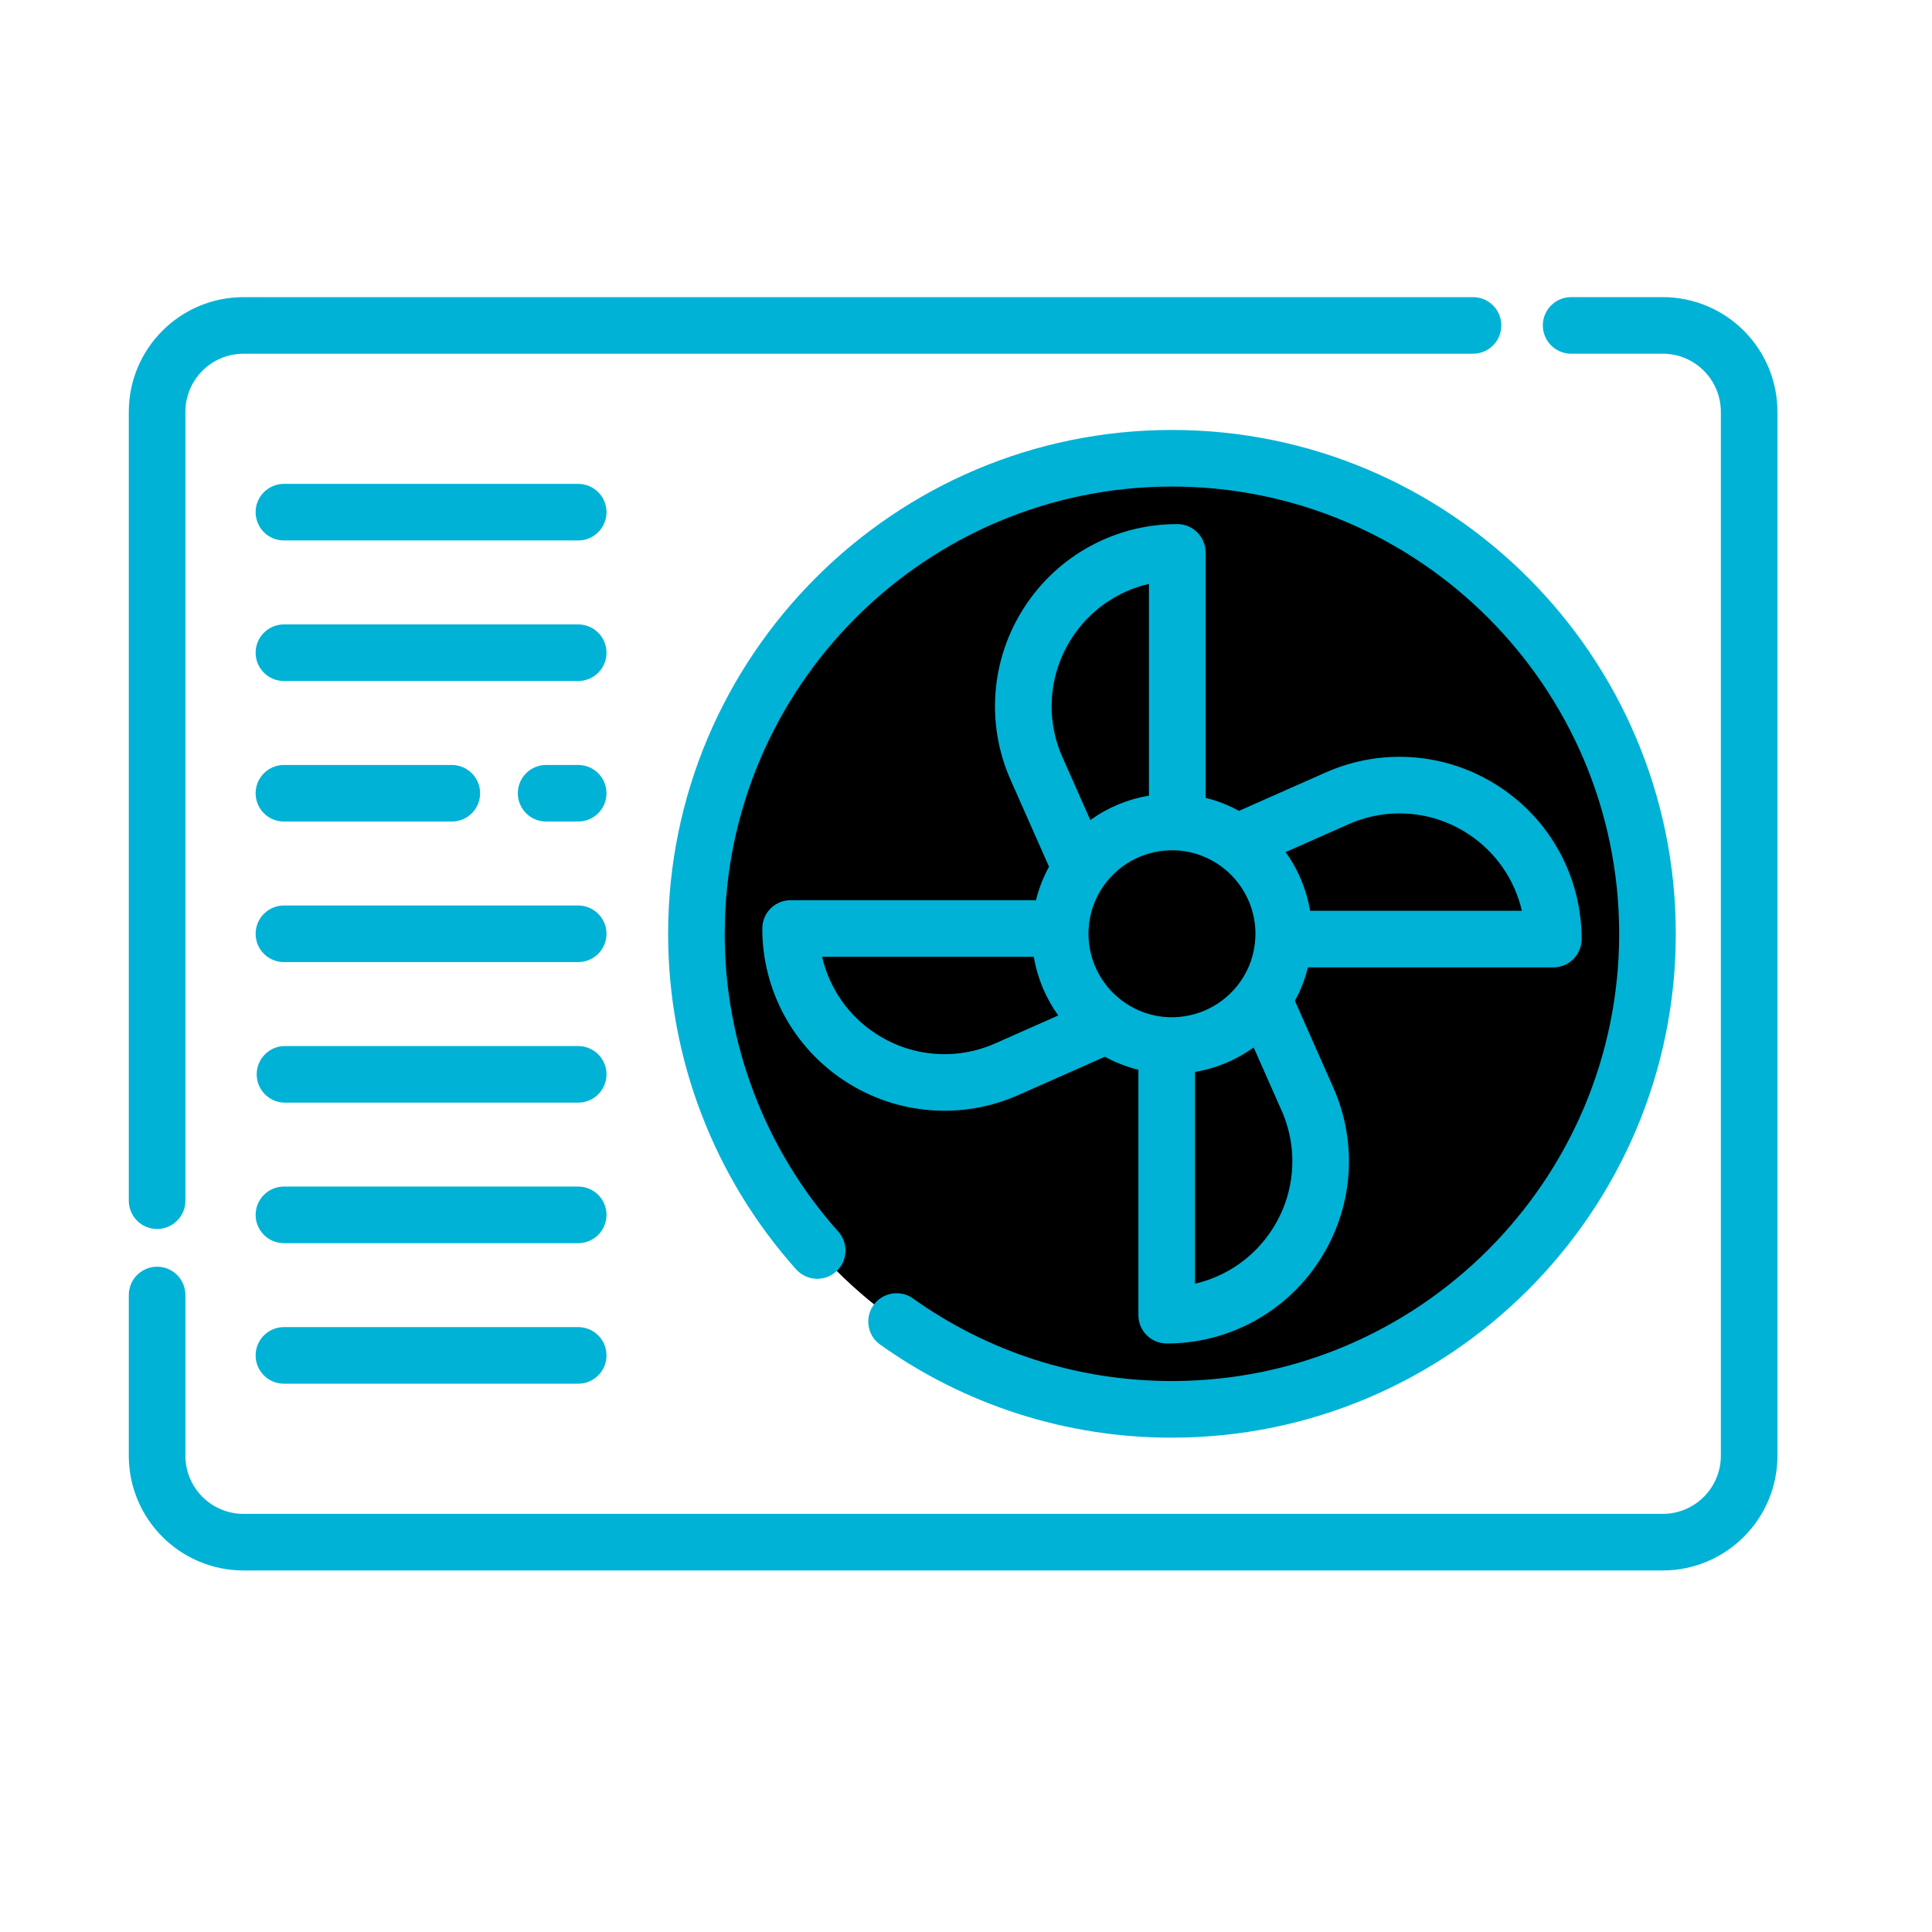
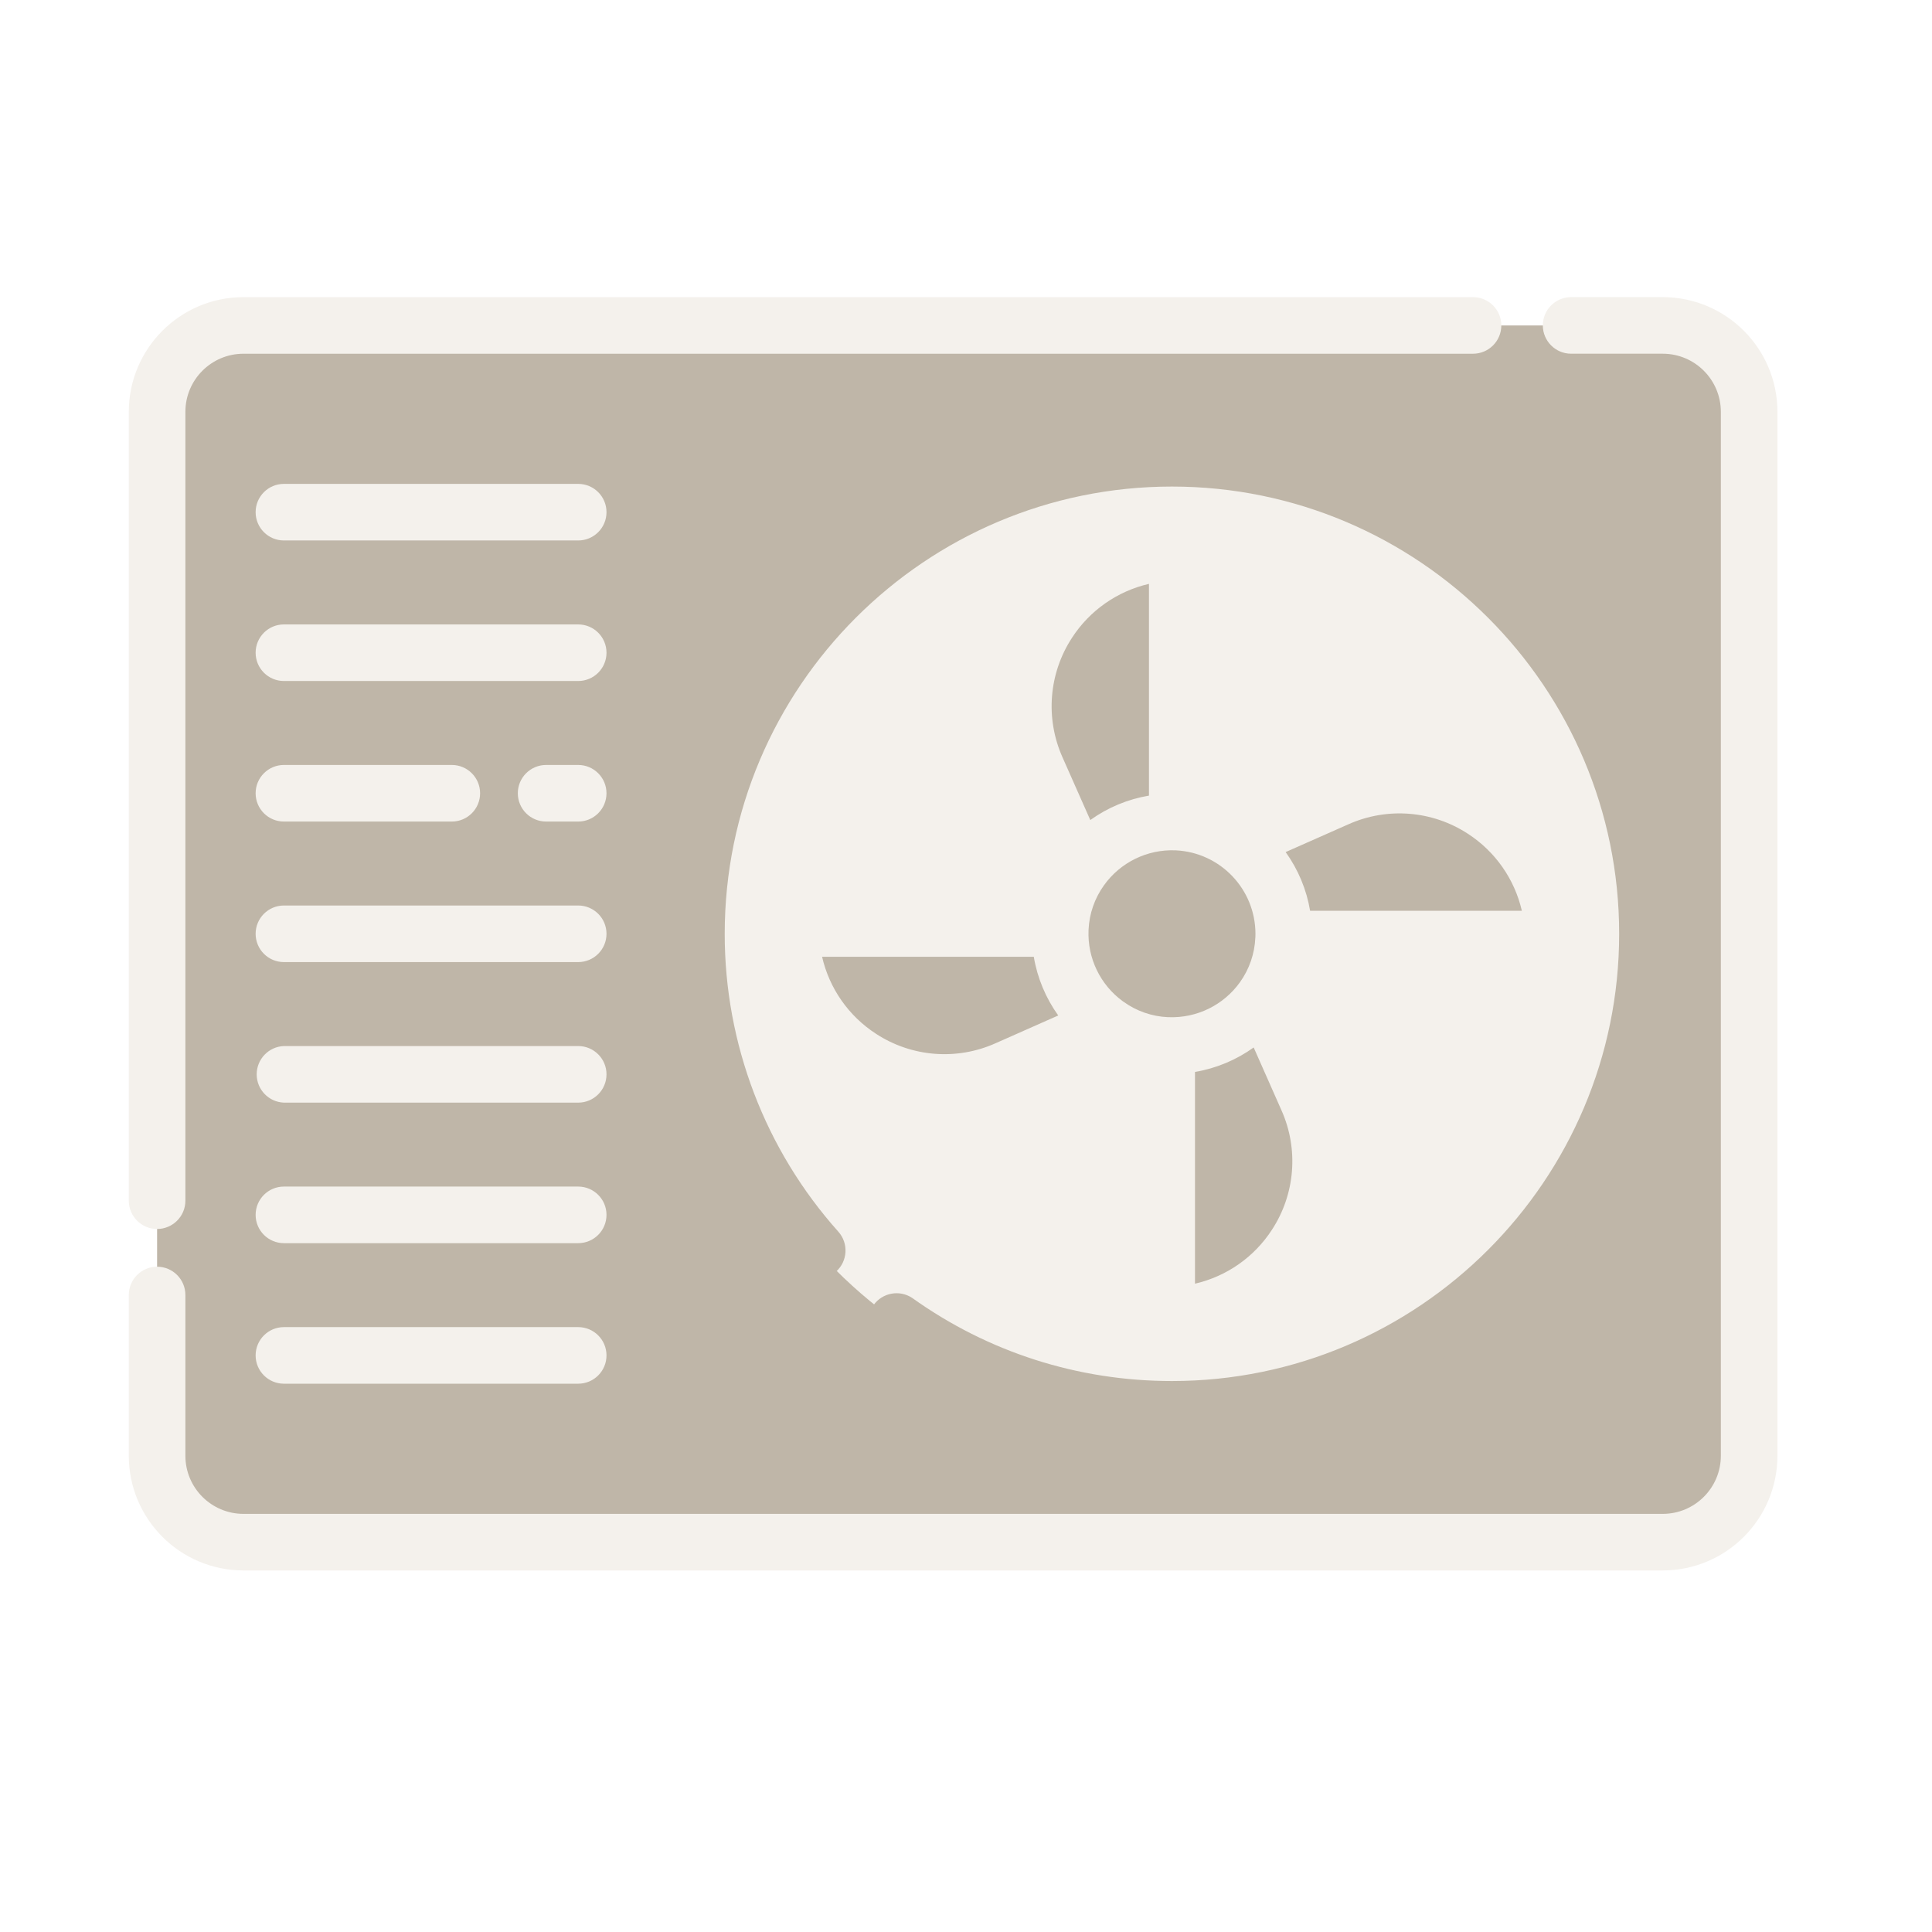
- <svg xmlns="http://www.w3.org/2000/svg" width="800px" height="800px" viewBox="0 0 1024 1024" class="icon" version="1.1" fill="#00b2d6">
+ <svg xmlns="http://www.w3.org/2000/svg" width="800px" height="800px" viewBox="0 0 1024 1024" class="icon" version="1.1" fill="#f4f1ec">
  <g id="SVGRepo_bgCarrier" stroke-width="0" />
  <g id="SVGRepo_tracerCarrier" stroke-linecap="round" stroke-linejoin="round" />
  <g id="SVGRepo_iconCarrier">
-     <path d="M83.263 218.271v553.335a45.761 45.761 0 0 0 45.773 45.773h752.276a45.773 45.773 0 0 0 45.761-45.773V218.271a45.761 45.761 0 0 0-45.761-45.773H129.035a45.761 45.761 0 0 0-45.773 45.773z" fill="#00b2d600" />
-     <path d="M621.181 494.922m-252.029 0a252.029 252.029 0 1 0 504.058 0 252.029 252.029 0 1 0-504.058 0Z" fill="#000000" />
-     <path d="M419.032 492.112c0 58.994 60.689 98.486 114.631 74.57l53.089-23.506a59.176 59.176 0 0 1-24.781-51.063H419.032zM618.382 554.109v142.95c58.971 0 98.463-60.712 74.57-114.642l-23.518-53.111a59.164 59.164 0 0 1-51.052 24.804zM655.553 446.68a59.153 59.153 0 0 1 24.792 51.052H823.307c0-58.994-60.689-98.486-114.62-74.593l-53.123 23.518-0.011 0.023zM623.98 435.735V292.773c-58.982 0-98.475 60.689-74.581 114.631l23.506 53.111a59.142 59.142 0 0 1 51.075-24.781z" fill="#000000" />
-     <path d="M623.98 435.735a59.108 59.108 0 0 0-51.063 24.781 58.823 58.823 0 0 0-11.014 34.418c0 19.9 9.808 37.501 24.86 48.242h0.023a58.63 58.63 0 0 0 34.372 11.014c19.911 0 37.535-9.808 48.265-24.883a58.994 58.994 0 0 0 11.002-34.372 59.073 59.073 0 0 0-24.872-48.253 58.766 58.766 0 0 0-31.573-10.945z" fill="#000000" />
-     <path d="M466.011 712.306a265.239 265.239 0 0 0 155.147 49.675c147.24 0 267.048-119.797 267.048-267.048S768.398 227.886 621.158 227.886 354.122 347.682 354.122 494.933a266.581 266.581 0 0 0 67.846 177.857 14.985 14.985 0 1 0 22.357-19.991A236.658 236.658 0 0 1 384.114 494.933c0-130.708 106.337-237.045 237.033-237.045 130.708 0 237.045 106.337 237.045 237.045s-106.337 237.045-237.045 237.045c-49.755 0-97.371-15.246-137.705-44.078a15.007 15.007 0 0 0-17.431 24.405z" fill="" />
+     <path d="M83.263 218.271v553.335a45.761 45.761 0 0 0 45.773 45.773h752.276a45.773 45.773 0 0 0 45.761-45.773V218.271a45.761 45.761 0 0 0-45.761-45.773H129.035a45.761 45.761 0 0 0-45.773 45.773z" fill="#bfb6a8" />
+     <path d="M621.181 494.922m-252.029 0a252.029 252.029 0 1 0 504.058 0 252.029 252.029 0 1 0-504.058 0Z" fill="" />
+     <path d="M419.032 492.112c0 58.994 60.689 98.486 114.631 74.57l53.089-23.506a59.176 59.176 0 0 1-24.781-51.063H419.032zM618.382 554.109v142.95c58.971 0 98.463-60.712 74.57-114.642l-23.518-53.111a59.164 59.164 0 0 1-51.052 24.804zM655.553 446.68a59.153 59.153 0 0 1 24.792 51.052H823.307c0-58.994-60.689-98.486-114.62-74.593l-53.123 23.518-0.011 0.023zM623.98 435.735V292.773c-58.982 0-98.475 60.689-74.581 114.631l23.506 53.111a59.142 59.142 0 0 1 51.075-24.781z" fill="#bfb6a8" />
+     <path d="M623.98 435.735a59.108 59.108 0 0 0-51.063 24.781 58.823 58.823 0 0 0-11.014 34.418c0 19.9 9.808 37.501 24.86 48.242h0.023a58.63 58.63 0 0 0 34.372 11.014c19.911 0 37.535-9.808 48.265-24.883a58.994 58.994 0 0 0 11.002-34.372 59.073 59.073 0 0 0-24.872-48.253 58.766 58.766 0 0 0-31.573-10.945z" fill="#bfb6a8" />
+     <path d="M466.011 712.306a265.239 265.239 0 0 0 155.147 49.675c147.24 0 267.048-119.797 267.048-267.048S768.398 227.886 621.158 227.886 354.122 347.682 354.122 494.933a266.581 266.581 0 0 0 67.846 177.857 14.985 14.985 0 1 0 22.357-19.991A236.658 236.658 0 0 1 384.114 494.933c0-130.708 106.337-237.045 237.033-237.045 130.708 0 237.045 106.337 237.045 237.045s-106.337 237.045-237.045 237.045c-49.755 0-97.371-15.246-137.705-44.078a15.007 15.007 0 0 0-17.431 24.405z" fill="#bfb6a8" />
    <path d="M83.263 651.389c8.283 0 14.996-6.724 14.996-14.996V218.26a30.8 30.8 0 0 1 30.777-30.777h651.696a14.985 14.985 0 1 0 0-29.992H129.035A60.826 60.826 0 0 0 68.267 218.26v418.133c0 8.272 6.713 14.996 14.996 14.996z" fill="" />
    <path d="M881.311 157.48h-48.583a14.985 14.985 0 1 0 0 29.992h48.583a30.822 30.822 0 0 1 30.777 30.777v553.358a30.822 30.822 0 0 1-30.777 30.777H129.035a30.811 30.811 0 0 1-30.777-30.777v-85.231a14.996 14.996 0 1 0-29.992 0v85.231a60.837 60.837 0 0 0 60.769 60.769h752.276a60.837 60.837 0 0 0 60.769-60.769V218.26A60.837 60.837 0 0 0 881.311 157.48z" fill="" />
    <path d="M419.032 477.116c-8.283 0-14.996 6.713-14.996 14.996a96.267 96.267 0 0 0 43.907 80.953 96.313 96.313 0 0 0 91.785 7.339l45.887-20.321a72.317 72.317 0 0 0 17.761 6.918v130.071c0 8.294 6.713 14.996 14.996 14.996a96.199 96.199 0 0 0 80.919-43.907 96.222 96.222 0 0 0 7.35-91.796l-20.321-45.909c3.072-5.586 5.382-11.537 6.884-17.715H823.296c8.294 0 14.996-6.713 14.996-14.996 0-32.802-16.418-63.067-43.907-80.953s-61.815-20.639-91.785-7.35l-45.921 20.332a73.023 73.023 0 0 0-17.715-6.895V292.773c0-8.283-6.724-14.996-14.996-14.996a96.222 96.222 0 0 0-80.93 43.907 96.256 96.256 0 0 0-7.35 91.796l20.309 45.887a72.988 72.988 0 0 0-6.895 17.749H419.032z m108.544 75.867a66.298 66.298 0 0 1-63.272-5.052 66.332 66.332 0 0 1-28.581-40.812h112.208c1.889 11.264 6.36 21.902 12.959 31.107l-33.314 14.757z m146.58 98.816a66.321 66.321 0 0 1-40.789 28.581v-112.23a74.536 74.536 0 0 0 31.107-12.971l14.746 33.326a66.31 66.31 0 0 1-5.063 63.295z m40.596-214.938a66.355 66.355 0 0 1 63.283 5.063 66.367 66.367 0 0 1 28.581 40.812H694.386a74.399 74.399 0 0 0-12.971-31.118l33.337-14.757zM665.418 494.933c0 0.614 0 1.229-0.046 1.832l-0.023 0.273a43.736 43.736 0 0 1-8.135 23.552 44.407 44.407 0 0 1-37.877 18.534h-0.296a43.531 43.531 0 0 1-23.529-8.158c-0.148-0.102-0.284-0.216-0.444-0.307a44.351 44.351 0 0 1-18.125-37.604l0.011-0.262a43.736 43.736 0 0 1 8.181-23.575 44.362 44.362 0 0 1 37.865-18.523l0.284 0.011a44.339 44.339 0 0 1 42.132 44.225z m-97.234-156.9a66.332 66.332 0 0 1 40.789-28.57v112.23a74.536 74.536 0 0 0-31.095 12.948l-14.757-33.314a66.378 66.378 0 0 1 5.063-63.295zM306.46 256.466H150.482a14.996 14.996 0 1 0 0 29.992h155.978a14.996 14.996 0 1 0 0-29.992zM306.46 479.937H150.482a14.996 14.996 0 1 0 0 29.992h155.978a14.996 14.996 0 1 0 0-29.992zM306.46 628.907H150.482a14.996 14.996 0 1 0 0 29.992h155.978a14.996 14.996 0 1 0 0-29.992zM306.46 554.428H150.482a15.007 15.007 0 0 0 0 29.992h155.978a14.996 14.996 0 1 0 0-29.992zM306.46 703.397H150.482a14.996 14.996 0 1 0 0 29.992h155.978a14.996 14.996 0 1 0 0-29.992zM306.46 405.447H289.451a14.996 14.996 0 1 0 0 29.992h16.998a14.996 14.996 0 0 0 0.011-29.992zM150.482 435.439h88.986a14.996 14.996 0 1 0 0-29.992H150.482a14.996 14.996 0 1 0 0 29.992zM306.46 330.957H150.482a14.996 14.996 0 1 0 0 29.992h155.978a14.996 14.996 0 1 0 0-29.992z" fill="" />
  </g>
</svg>
